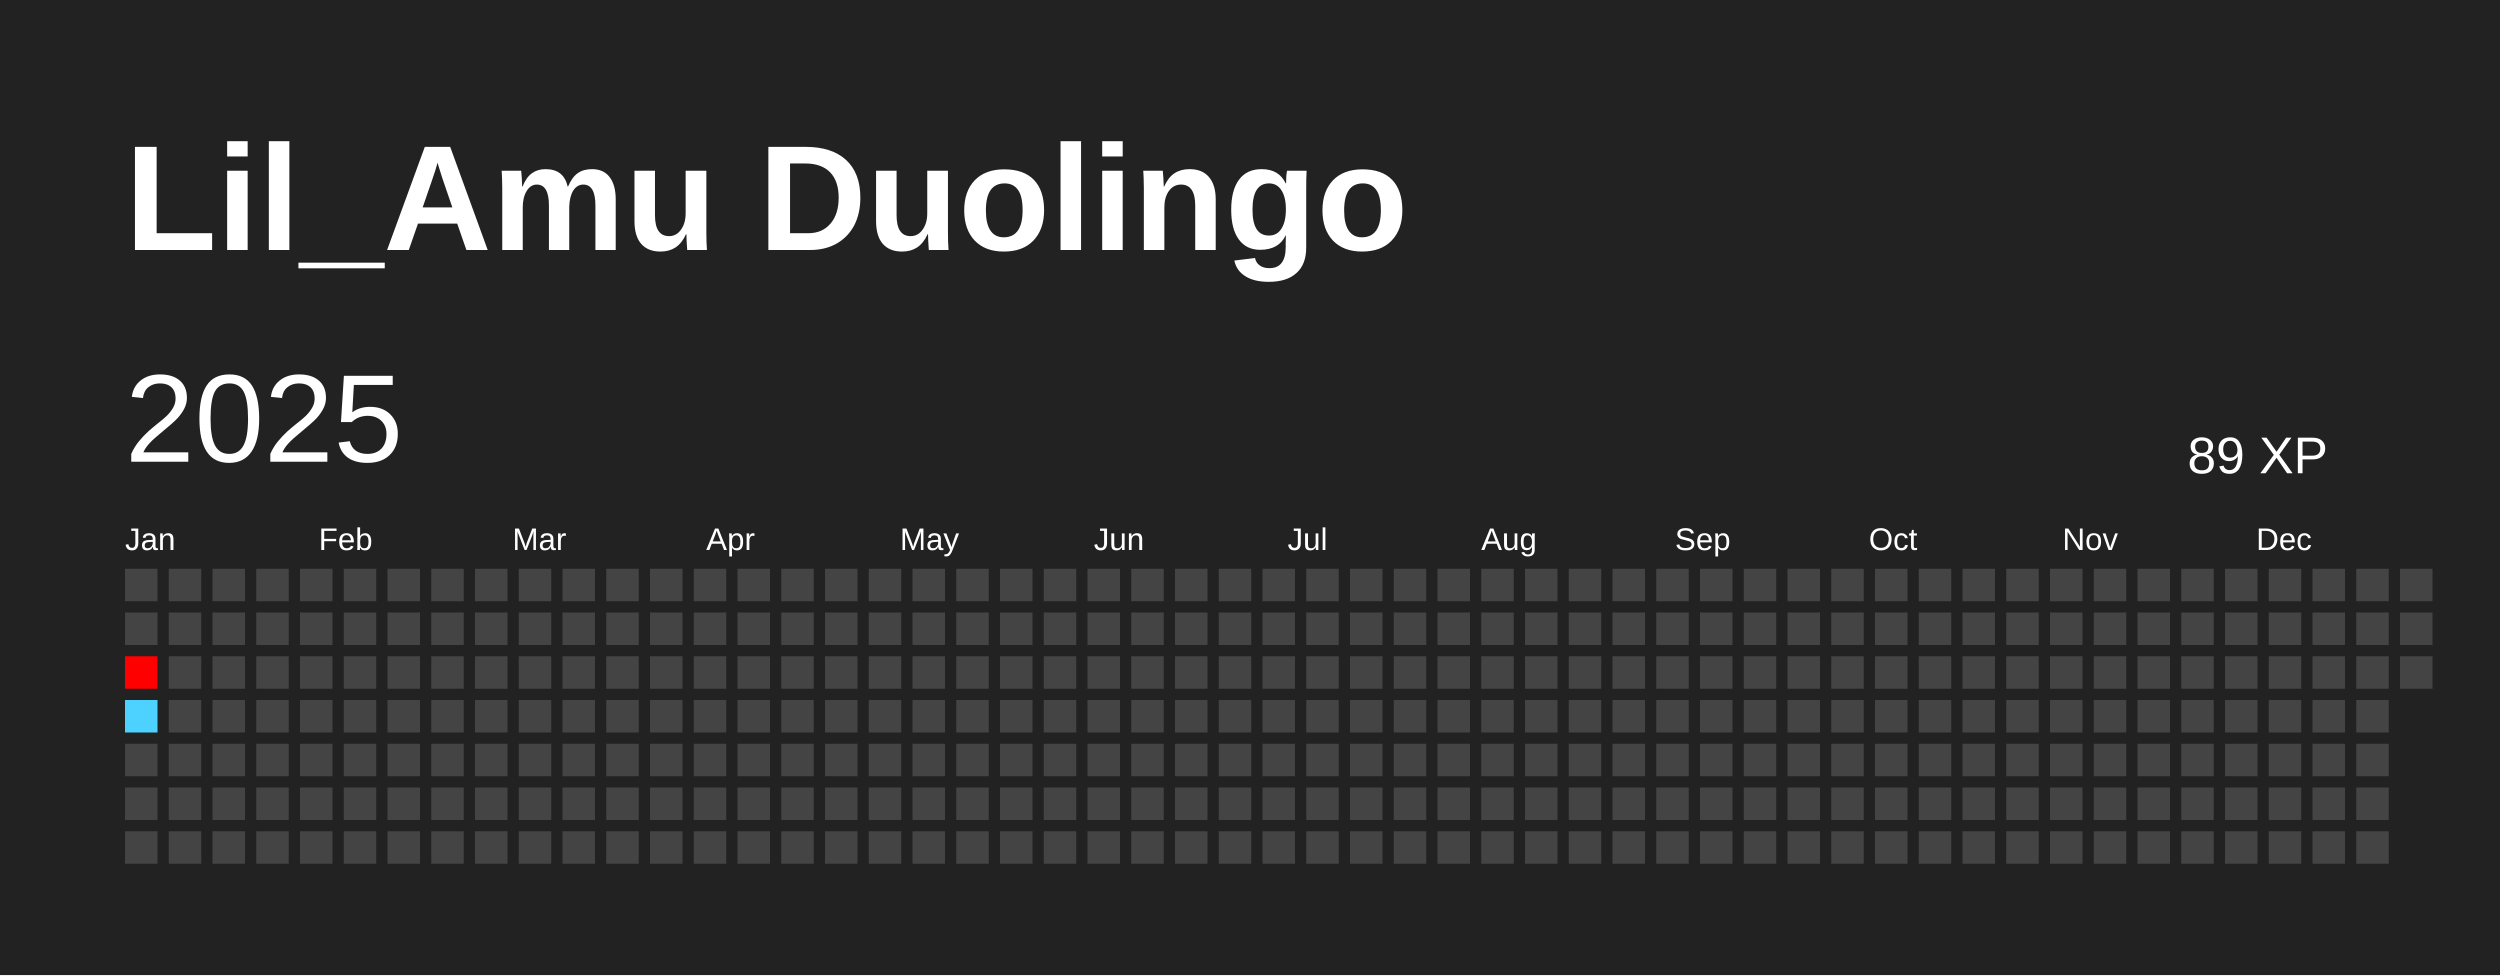
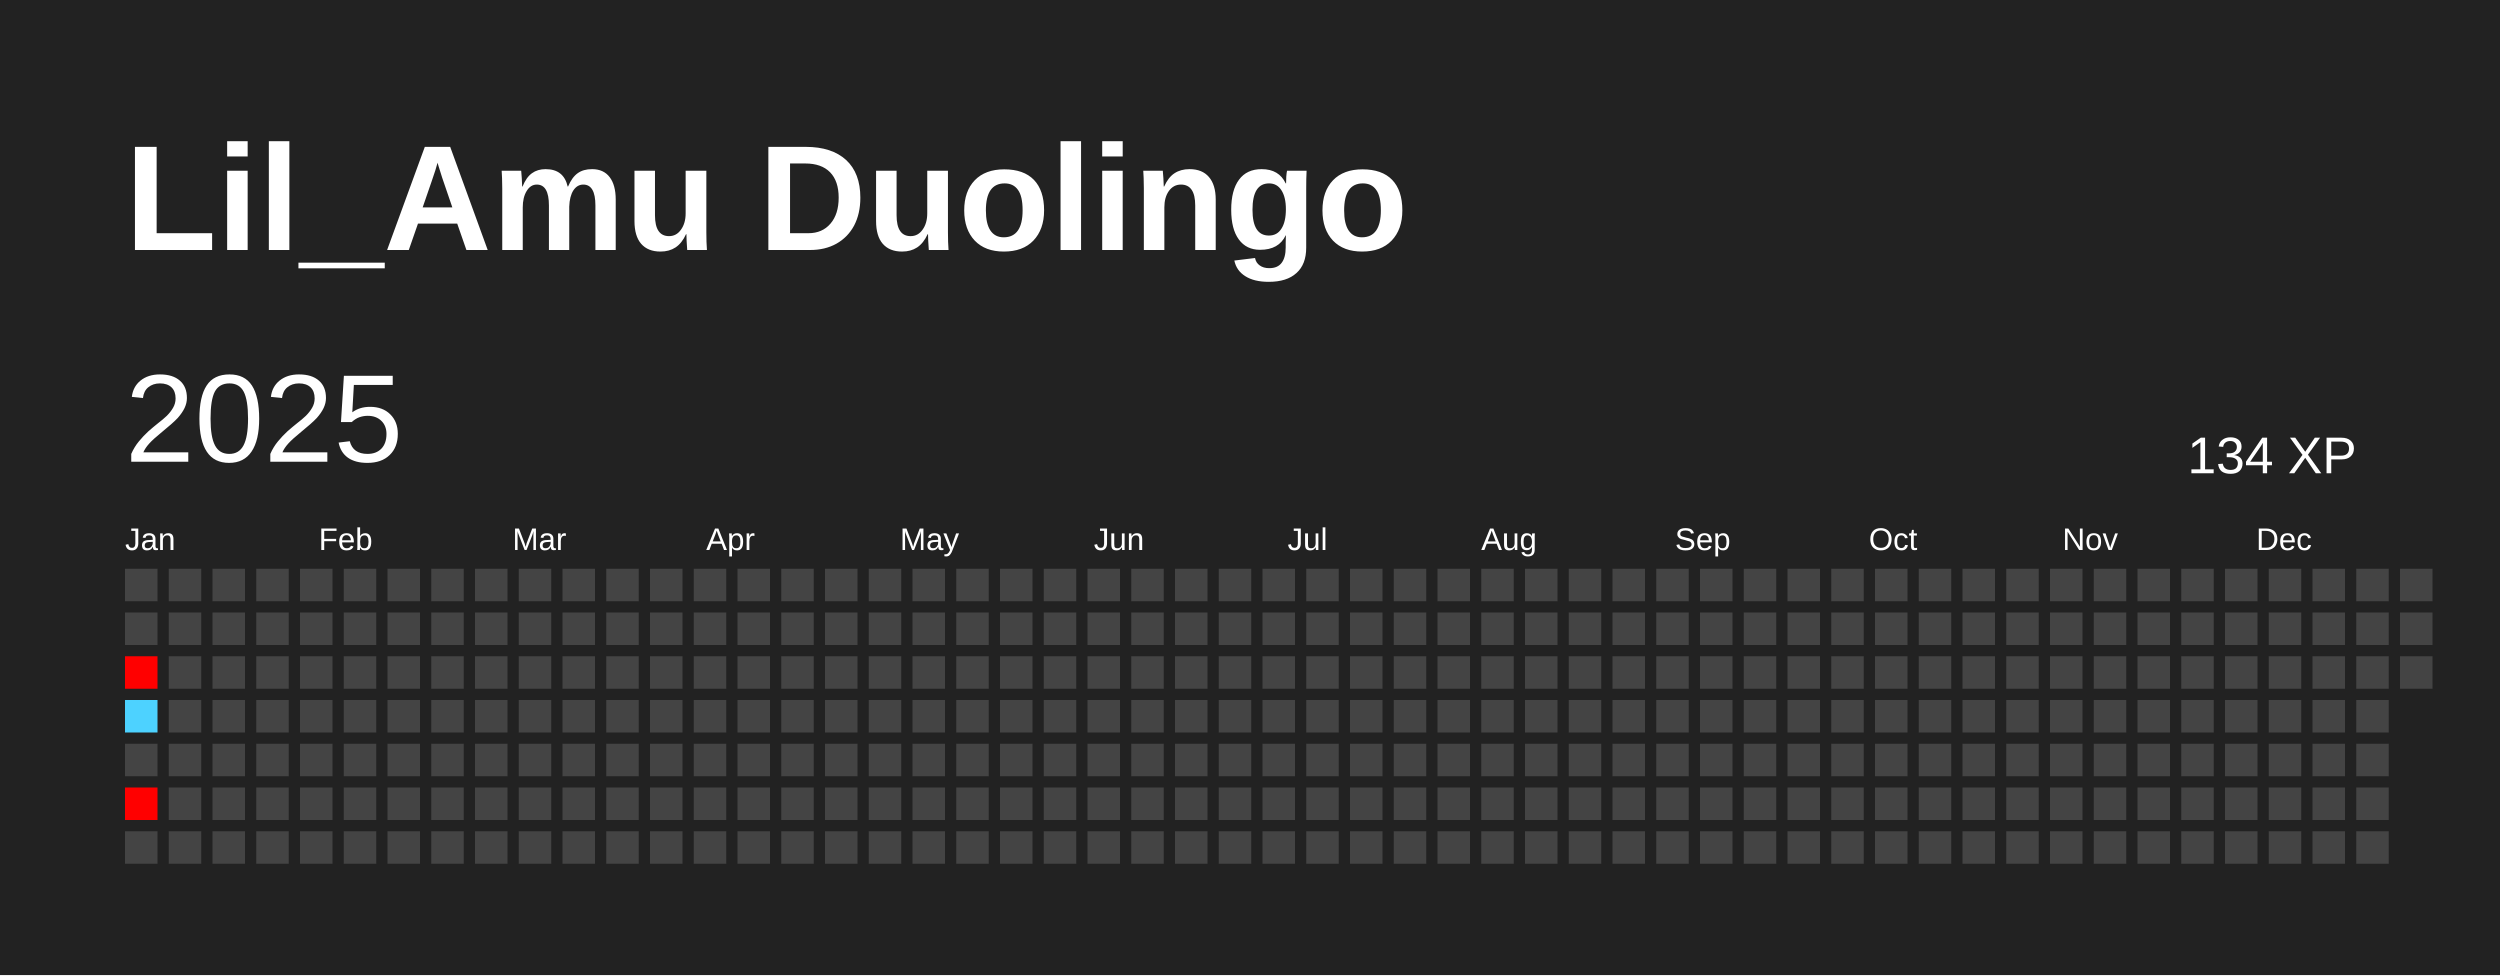
<svg xmlns="http://www.w3.org/2000/svg" baseProfile="full" height="78mm" version="1.1" viewBox="0,0,200,78" width="200mm">
  <defs />
  <rect fill="#222222" height="78" width="200" x="0" y="0" />
  <text fill="#FFFFFF" style="font-size:12px; font-family:Arial; font-weight:bold;" x="10" y="20">Lil_Amu Duolingo</text>
  <text dominant-baseline="hanging" fill="#FFFFFF" style="font-size:10.0px; font-family:Arial;" x="10" y="30">2025</text>
-   <text dominant-baseline="hanging" fill="#FFFFFF" style="font-size:4.125px; font-family:Arial;" x="175" y="35">89 XP</text>
+   <text dominant-baseline="hanging" fill="#FFFFFF" style="font-size:4.125px; font-family:Arial;" x="175" y="35">134 XP</text>
  <text fill="#FFFFFF" style="font-size:2.5px; font-family:Arial" x="10.0" y="44">Jan</text>
  <text fill="#FFFFFF" style="font-size:2.5px; font-family:Arial" x="25.5" y="44">Feb</text>
  <text fill="#FFFFFF" style="font-size:2.5px; font-family:Arial" x="41.0" y="44">Mar</text>
  <text fill="#FFFFFF" style="font-size:2.5px; font-family:Arial" x="56.5" y="44">Apr</text>
  <text fill="#FFFFFF" style="font-size:2.5px; font-family:Arial" x="72.0" y="44">May</text>
  <text fill="#FFFFFF" style="font-size:2.5px; font-family:Arial" x="87.5" y="44">Jun</text>
  <text fill="#FFFFFF" style="font-size:2.5px; font-family:Arial" x="103.0" y="44">Jul</text>
  <text fill="#FFFFFF" style="font-size:2.5px; font-family:Arial" x="118.5" y="44">Aug</text>
  <text fill="#FFFFFF" style="font-size:2.5px; font-family:Arial" x="134.0" y="44">Sep</text>
  <text fill="#FFFFFF" style="font-size:2.5px; font-family:Arial" x="149.5" y="44">Oct</text>
  <text fill="#FFFFFF" style="font-size:2.5px; font-family:Arial" x="165.0" y="44">Nov</text>
  <text fill="#FFFFFF" style="font-size:2.5px; font-family:Arial" x="180.5" y="44">Dec</text>
  <rect fill="#444444" height="2.6" width="2.6" x="10.0" y="45.5" />
  <rect fill="#444444" height="2.6" width="2.6" x="10.0" y="49.0" />
  <rect fill="#ff0000" height="2.6" width="2.6" x="10.0" y="52.5" />
  <rect fill="#4dd2ff" height="2.6" width="2.6" x="10.0" y="56.0" />
  <rect fill="#444444" height="2.6" width="2.6" x="10.0" y="59.5" />
-   <rect fill="#444444" height="2.6" width="2.6" x="10.0" y="63.0" />
+   <rect fill="#ff0000" height="2.6" width="2.6" x="10.0" y="63.0" />
  <rect fill="#444444" height="2.6" width="2.6" x="10.0" y="66.5" />
  <rect fill="#444444" height="2.6" width="2.6" x="13.5" y="45.5" />
  <rect fill="#444444" height="2.6" width="2.6" x="13.5" y="49.0" />
  <rect fill="#444444" height="2.6" width="2.6" x="13.5" y="52.5" />
  <rect fill="#444444" height="2.6" width="2.6" x="13.5" y="56.0" />
  <rect fill="#444444" height="2.6" width="2.6" x="13.5" y="59.5" />
  <rect fill="#444444" height="2.6" width="2.6" x="13.5" y="63.0" />
  <rect fill="#444444" height="2.6" width="2.6" x="13.5" y="66.5" />
  <rect fill="#444444" height="2.6" width="2.6" x="17.0" y="45.5" />
  <rect fill="#444444" height="2.6" width="2.6" x="17.0" y="49.0" />
  <rect fill="#444444" height="2.6" width="2.6" x="17.0" y="52.5" />
  <rect fill="#444444" height="2.6" width="2.6" x="17.0" y="56.0" />
  <rect fill="#444444" height="2.6" width="2.6" x="17.0" y="59.5" />
  <rect fill="#444444" height="2.6" width="2.6" x="17.0" y="63.0" />
  <rect fill="#444444" height="2.6" width="2.6" x="17.0" y="66.5" />
  <rect fill="#444444" height="2.6" width="2.6" x="20.5" y="45.5" />
  <rect fill="#444444" height="2.6" width="2.6" x="20.5" y="49.0" />
  <rect fill="#444444" height="2.6" width="2.6" x="20.5" y="52.5" />
  <rect fill="#444444" height="2.6" width="2.6" x="20.5" y="56.0" />
  <rect fill="#444444" height="2.6" width="2.6" x="20.5" y="59.5" />
  <rect fill="#444444" height="2.6" width="2.6" x="20.5" y="63.0" />
  <rect fill="#444444" height="2.6" width="2.6" x="20.5" y="66.5" />
  <rect fill="#444444" height="2.6" width="2.6" x="24.0" y="45.5" />
  <rect fill="#444444" height="2.6" width="2.6" x="24.0" y="49.0" />
  <rect fill="#444444" height="2.6" width="2.6" x="24.0" y="52.5" />
  <rect fill="#444444" height="2.6" width="2.6" x="24.0" y="56.0" />
  <rect fill="#444444" height="2.6" width="2.6" x="24.0" y="59.5" />
  <rect fill="#444444" height="2.6" width="2.6" x="24.0" y="63.0" />
  <rect fill="#444444" height="2.6" width="2.6" x="24.0" y="66.5" />
  <rect fill="#444444" height="2.6" width="2.6" x="27.5" y="45.5" />
  <rect fill="#444444" height="2.6" width="2.6" x="27.5" y="49.0" />
  <rect fill="#444444" height="2.6" width="2.6" x="27.5" y="52.5" />
  <rect fill="#444444" height="2.6" width="2.6" x="27.5" y="56.0" />
  <rect fill="#444444" height="2.6" width="2.6" x="27.5" y="59.5" />
  <rect fill="#444444" height="2.6" width="2.6" x="27.5" y="63.0" />
  <rect fill="#444444" height="2.6" width="2.6" x="27.5" y="66.5" />
  <rect fill="#444444" height="2.6" width="2.6" x="31.0" y="45.5" />
  <rect fill="#444444" height="2.6" width="2.6" x="31.0" y="49.0" />
  <rect fill="#444444" height="2.6" width="2.6" x="31.0" y="52.5" />
  <rect fill="#444444" height="2.6" width="2.6" x="31.0" y="56.0" />
  <rect fill="#444444" height="2.6" width="2.6" x="31.0" y="59.5" />
  <rect fill="#444444" height="2.6" width="2.6" x="31.0" y="63.0" />
  <rect fill="#444444" height="2.6" width="2.6" x="31.0" y="66.5" />
  <rect fill="#444444" height="2.6" width="2.6" x="34.5" y="45.5" />
  <rect fill="#444444" height="2.6" width="2.6" x="34.5" y="49.0" />
  <rect fill="#444444" height="2.6" width="2.6" x="34.5" y="52.5" />
  <rect fill="#444444" height="2.6" width="2.6" x="34.5" y="56.0" />
  <rect fill="#444444" height="2.6" width="2.6" x="34.5" y="59.5" />
  <rect fill="#444444" height="2.6" width="2.6" x="34.5" y="63.0" />
  <rect fill="#444444" height="2.6" width="2.6" x="34.5" y="66.5" />
  <rect fill="#444444" height="2.6" width="2.6" x="38.0" y="45.5" />
  <rect fill="#444444" height="2.6" width="2.6" x="38.0" y="49.0" />
  <rect fill="#444444" height="2.6" width="2.6" x="38.0" y="52.5" />
  <rect fill="#444444" height="2.6" width="2.6" x="38.0" y="56.0" />
  <rect fill="#444444" height="2.6" width="2.6" x="38.0" y="59.5" />
  <rect fill="#444444" height="2.6" width="2.6" x="38.0" y="63.0" />
  <rect fill="#444444" height="2.6" width="2.6" x="38.0" y="66.5" />
  <rect fill="#444444" height="2.6" width="2.6" x="41.5" y="45.5" />
  <rect fill="#444444" height="2.6" width="2.6" x="41.5" y="49.0" />
  <rect fill="#444444" height="2.6" width="2.6" x="41.5" y="52.5" />
  <rect fill="#444444" height="2.6" width="2.6" x="41.5" y="56.0" />
  <rect fill="#444444" height="2.6" width="2.6" x="41.5" y="59.5" />
  <rect fill="#444444" height="2.6" width="2.6" x="41.5" y="63.0" />
  <rect fill="#444444" height="2.6" width="2.6" x="41.5" y="66.5" />
  <rect fill="#444444" height="2.6" width="2.6" x="45.0" y="45.5" />
  <rect fill="#444444" height="2.6" width="2.6" x="45.0" y="49.0" />
  <rect fill="#444444" height="2.6" width="2.6" x="45.0" y="52.5" />
  <rect fill="#444444" height="2.6" width="2.6" x="45.0" y="56.0" />
  <rect fill="#444444" height="2.6" width="2.6" x="45.0" y="59.5" />
  <rect fill="#444444" height="2.6" width="2.6" x="45.0" y="63.0" />
  <rect fill="#444444" height="2.6" width="2.6" x="45.0" y="66.5" />
  <rect fill="#444444" height="2.6" width="2.6" x="48.5" y="45.5" />
  <rect fill="#444444" height="2.6" width="2.6" x="48.5" y="49.0" />
  <rect fill="#444444" height="2.6" width="2.6" x="48.5" y="52.5" />
  <rect fill="#444444" height="2.6" width="2.6" x="48.5" y="56.0" />
  <rect fill="#444444" height="2.6" width="2.6" x="48.5" y="59.5" />
  <rect fill="#444444" height="2.6" width="2.6" x="48.5" y="63.0" />
  <rect fill="#444444" height="2.6" width="2.6" x="48.5" y="66.5" />
  <rect fill="#444444" height="2.6" width="2.6" x="52.0" y="45.5" />
  <rect fill="#444444" height="2.6" width="2.6" x="52.0" y="49.0" />
  <rect fill="#444444" height="2.6" width="2.6" x="52.0" y="52.5" />
  <rect fill="#444444" height="2.6" width="2.6" x="52.0" y="56.0" />
  <rect fill="#444444" height="2.6" width="2.6" x="52.0" y="59.5" />
  <rect fill="#444444" height="2.6" width="2.6" x="52.0" y="63.0" />
  <rect fill="#444444" height="2.6" width="2.6" x="52.0" y="66.5" />
  <rect fill="#444444" height="2.6" width="2.6" x="55.5" y="45.5" />
  <rect fill="#444444" height="2.6" width="2.6" x="55.5" y="49.0" />
  <rect fill="#444444" height="2.6" width="2.6" x="55.5" y="52.5" />
  <rect fill="#444444" height="2.6" width="2.6" x="55.5" y="56.0" />
  <rect fill="#444444" height="2.6" width="2.6" x="55.5" y="59.5" />
  <rect fill="#444444" height="2.6" width="2.6" x="55.5" y="63.0" />
  <rect fill="#444444" height="2.6" width="2.6" x="55.5" y="66.5" />
  <rect fill="#444444" height="2.6" width="2.6" x="59.0" y="45.5" />
  <rect fill="#444444" height="2.6" width="2.6" x="59.0" y="49.0" />
  <rect fill="#444444" height="2.6" width="2.6" x="59.0" y="52.5" />
  <rect fill="#444444" height="2.6" width="2.6" x="59.0" y="56.0" />
  <rect fill="#444444" height="2.6" width="2.6" x="59.0" y="59.5" />
  <rect fill="#444444" height="2.6" width="2.6" x="59.0" y="63.0" />
  <rect fill="#444444" height="2.6" width="2.6" x="59.0" y="66.5" />
  <rect fill="#444444" height="2.6" width="2.6" x="62.5" y="45.5" />
  <rect fill="#444444" height="2.6" width="2.6" x="62.5" y="49.0" />
  <rect fill="#444444" height="2.6" width="2.6" x="62.5" y="52.5" />
  <rect fill="#444444" height="2.6" width="2.6" x="62.5" y="56.0" />
  <rect fill="#444444" height="2.6" width="2.6" x="62.5" y="59.5" />
  <rect fill="#444444" height="2.6" width="2.6" x="62.5" y="63.0" />
  <rect fill="#444444" height="2.6" width="2.6" x="62.5" y="66.5" />
  <rect fill="#444444" height="2.6" width="2.6" x="66.0" y="45.5" />
  <rect fill="#444444" height="2.6" width="2.6" x="66.0" y="49.0" />
  <rect fill="#444444" height="2.6" width="2.6" x="66.0" y="52.5" />
  <rect fill="#444444" height="2.6" width="2.6" x="66.0" y="56.0" />
  <rect fill="#444444" height="2.6" width="2.6" x="66.0" y="59.5" />
  <rect fill="#444444" height="2.6" width="2.6" x="66.0" y="63.0" />
  <rect fill="#444444" height="2.6" width="2.6" x="66.0" y="66.5" />
  <rect fill="#444444" height="2.6" width="2.6" x="69.5" y="45.5" />
  <rect fill="#444444" height="2.6" width="2.6" x="69.5" y="49.0" />
  <rect fill="#444444" height="2.6" width="2.6" x="69.5" y="52.5" />
  <rect fill="#444444" height="2.6" width="2.6" x="69.5" y="56.0" />
  <rect fill="#444444" height="2.6" width="2.6" x="69.5" y="59.5" />
  <rect fill="#444444" height="2.6" width="2.6" x="69.5" y="63.0" />
  <rect fill="#444444" height="2.6" width="2.6" x="69.5" y="66.5" />
  <rect fill="#444444" height="2.6" width="2.6" x="73.0" y="45.5" />
  <rect fill="#444444" height="2.6" width="2.6" x="73.0" y="49.0" />
  <rect fill="#444444" height="2.6" width="2.6" x="73.0" y="52.5" />
  <rect fill="#444444" height="2.6" width="2.6" x="73.0" y="56.0" />
  <rect fill="#444444" height="2.6" width="2.6" x="73.0" y="59.5" />
  <rect fill="#444444" height="2.6" width="2.6" x="73.0" y="63.0" />
  <rect fill="#444444" height="2.6" width="2.6" x="73.0" y="66.5" />
  <rect fill="#444444" height="2.6" width="2.6" x="76.5" y="45.5" />
  <rect fill="#444444" height="2.6" width="2.6" x="76.5" y="49.0" />
  <rect fill="#444444" height="2.6" width="2.6" x="76.5" y="52.5" />
  <rect fill="#444444" height="2.6" width="2.6" x="76.5" y="56.0" />
  <rect fill="#444444" height="2.6" width="2.6" x="76.5" y="59.5" />
  <rect fill="#444444" height="2.6" width="2.6" x="76.5" y="63.0" />
  <rect fill="#444444" height="2.6" width="2.6" x="76.5" y="66.5" />
  <rect fill="#444444" height="2.6" width="2.6" x="80.0" y="45.5" />
  <rect fill="#444444" height="2.6" width="2.6" x="80.0" y="49.0" />
  <rect fill="#444444" height="2.6" width="2.6" x="80.0" y="52.5" />
  <rect fill="#444444" height="2.6" width="2.6" x="80.0" y="56.0" />
  <rect fill="#444444" height="2.6" width="2.6" x="80.0" y="59.5" />
  <rect fill="#444444" height="2.6" width="2.6" x="80.0" y="63.0" />
  <rect fill="#444444" height="2.6" width="2.6" x="80.0" y="66.5" />
  <rect fill="#444444" height="2.6" width="2.6" x="83.5" y="45.5" />
  <rect fill="#444444" height="2.6" width="2.6" x="83.5" y="49.0" />
  <rect fill="#444444" height="2.6" width="2.6" x="83.5" y="52.5" />
  <rect fill="#444444" height="2.6" width="2.6" x="83.5" y="56.0" />
  <rect fill="#444444" height="2.6" width="2.6" x="83.5" y="59.5" />
  <rect fill="#444444" height="2.6" width="2.6" x="83.5" y="63.0" />
  <rect fill="#444444" height="2.6" width="2.6" x="83.5" y="66.5" />
  <rect fill="#444444" height="2.6" width="2.6" x="87.0" y="45.5" />
  <rect fill="#444444" height="2.6" width="2.6" x="87.0" y="49.0" />
  <rect fill="#444444" height="2.6" width="2.6" x="87.0" y="52.5" />
  <rect fill="#444444" height="2.6" width="2.6" x="87.0" y="56.0" />
  <rect fill="#444444" height="2.6" width="2.6" x="87.0" y="59.5" />
  <rect fill="#444444" height="2.6" width="2.6" x="87.0" y="63.0" />
  <rect fill="#444444" height="2.6" width="2.6" x="87.0" y="66.5" />
  <rect fill="#444444" height="2.6" width="2.6" x="90.5" y="45.5" />
  <rect fill="#444444" height="2.6" width="2.6" x="90.5" y="49.0" />
  <rect fill="#444444" height="2.6" width="2.6" x="90.5" y="52.5" />
  <rect fill="#444444" height="2.6" width="2.6" x="90.5" y="56.0" />
  <rect fill="#444444" height="2.6" width="2.6" x="90.5" y="59.5" />
  <rect fill="#444444" height="2.6" width="2.6" x="90.5" y="63.0" />
  <rect fill="#444444" height="2.6" width="2.6" x="90.5" y="66.5" />
  <rect fill="#444444" height="2.6" width="2.6" x="94.0" y="45.5" />
  <rect fill="#444444" height="2.6" width="2.6" x="94.0" y="49.0" />
  <rect fill="#444444" height="2.6" width="2.6" x="94.0" y="52.5" />
  <rect fill="#444444" height="2.6" width="2.6" x="94.0" y="56.0" />
  <rect fill="#444444" height="2.6" width="2.6" x="94.0" y="59.5" />
  <rect fill="#444444" height="2.6" width="2.6" x="94.0" y="63.0" />
  <rect fill="#444444" height="2.6" width="2.6" x="94.0" y="66.5" />
  <rect fill="#444444" height="2.6" width="2.6" x="97.5" y="45.5" />
  <rect fill="#444444" height="2.6" width="2.6" x="97.5" y="49.0" />
  <rect fill="#444444" height="2.6" width="2.6" x="97.5" y="52.5" />
  <rect fill="#444444" height="2.6" width="2.6" x="97.5" y="56.0" />
  <rect fill="#444444" height="2.6" width="2.6" x="97.5" y="59.5" />
  <rect fill="#444444" height="2.6" width="2.6" x="97.5" y="63.0" />
  <rect fill="#444444" height="2.6" width="2.6" x="97.5" y="66.5" />
  <rect fill="#444444" height="2.6" width="2.6" x="101.0" y="45.5" />
  <rect fill="#444444" height="2.6" width="2.6" x="101.0" y="49.0" />
  <rect fill="#444444" height="2.6" width="2.6" x="101.0" y="52.5" />
  <rect fill="#444444" height="2.6" width="2.6" x="101.0" y="56.0" />
  <rect fill="#444444" height="2.6" width="2.6" x="101.0" y="59.5" />
  <rect fill="#444444" height="2.6" width="2.6" x="101.0" y="63.0" />
  <rect fill="#444444" height="2.6" width="2.6" x="101.0" y="66.5" />
  <rect fill="#444444" height="2.6" width="2.6" x="104.5" y="45.5" />
  <rect fill="#444444" height="2.6" width="2.6" x="104.5" y="49.0" />
  <rect fill="#444444" height="2.6" width="2.6" x="104.5" y="52.5" />
  <rect fill="#444444" height="2.6" width="2.6" x="104.5" y="56.0" />
  <rect fill="#444444" height="2.6" width="2.6" x="104.5" y="59.5" />
  <rect fill="#444444" height="2.6" width="2.6" x="104.5" y="63.0" />
  <rect fill="#444444" height="2.6" width="2.6" x="104.5" y="66.5" />
  <rect fill="#444444" height="2.6" width="2.6" x="108.0" y="45.5" />
  <rect fill="#444444" height="2.6" width="2.6" x="108.0" y="49.0" />
  <rect fill="#444444" height="2.6" width="2.6" x="108.0" y="52.5" />
  <rect fill="#444444" height="2.6" width="2.6" x="108.0" y="56.0" />
  <rect fill="#444444" height="2.6" width="2.6" x="108.0" y="59.5" />
  <rect fill="#444444" height="2.6" width="2.6" x="108.0" y="63.0" />
  <rect fill="#444444" height="2.6" width="2.6" x="108.0" y="66.5" />
  <rect fill="#444444" height="2.6" width="2.6" x="111.5" y="45.5" />
  <rect fill="#444444" height="2.6" width="2.6" x="111.5" y="49.0" />
  <rect fill="#444444" height="2.6" width="2.6" x="111.5" y="52.5" />
  <rect fill="#444444" height="2.6" width="2.6" x="111.5" y="56.0" />
  <rect fill="#444444" height="2.6" width="2.6" x="111.5" y="59.5" />
  <rect fill="#444444" height="2.6" width="2.6" x="111.5" y="63.0" />
  <rect fill="#444444" height="2.6" width="2.6" x="111.5" y="66.5" />
  <rect fill="#444444" height="2.6" width="2.6" x="115.0" y="45.5" />
  <rect fill="#444444" height="2.6" width="2.6" x="115.0" y="49.0" />
  <rect fill="#444444" height="2.6" width="2.6" x="115.0" y="52.5" />
  <rect fill="#444444" height="2.6" width="2.6" x="115.0" y="56.0" />
  <rect fill="#444444" height="2.6" width="2.6" x="115.0" y="59.5" />
  <rect fill="#444444" height="2.6" width="2.6" x="115.0" y="63.0" />
  <rect fill="#444444" height="2.6" width="2.6" x="115.0" y="66.5" />
  <rect fill="#444444" height="2.6" width="2.6" x="118.5" y="45.5" />
  <rect fill="#444444" height="2.6" width="2.6" x="118.5" y="49.0" />
  <rect fill="#444444" height="2.6" width="2.6" x="118.5" y="52.5" />
  <rect fill="#444444" height="2.6" width="2.6" x="118.5" y="56.0" />
  <rect fill="#444444" height="2.6" width="2.6" x="118.5" y="59.5" />
  <rect fill="#444444" height="2.6" width="2.6" x="118.5" y="63.0" />
  <rect fill="#444444" height="2.6" width="2.6" x="118.5" y="66.5" />
  <rect fill="#444444" height="2.6" width="2.6" x="122.0" y="45.5" />
  <rect fill="#444444" height="2.6" width="2.6" x="122.0" y="49.0" />
  <rect fill="#444444" height="2.6" width="2.6" x="122.0" y="52.5" />
  <rect fill="#444444" height="2.6" width="2.6" x="122.0" y="56.0" />
  <rect fill="#444444" height="2.6" width="2.6" x="122.0" y="59.5" />
  <rect fill="#444444" height="2.6" width="2.6" x="122.0" y="63.0" />
  <rect fill="#444444" height="2.6" width="2.6" x="122.0" y="66.5" />
  <rect fill="#444444" height="2.6" width="2.6" x="125.5" y="45.5" />
  <rect fill="#444444" height="2.6" width="2.6" x="125.5" y="49.0" />
  <rect fill="#444444" height="2.6" width="2.6" x="125.5" y="52.5" />
  <rect fill="#444444" height="2.6" width="2.6" x="125.5" y="56.0" />
  <rect fill="#444444" height="2.6" width="2.6" x="125.5" y="59.5" />
  <rect fill="#444444" height="2.6" width="2.6" x="125.5" y="63.0" />
  <rect fill="#444444" height="2.6" width="2.6" x="125.5" y="66.5" />
  <rect fill="#444444" height="2.6" width="2.6" x="129.0" y="45.5" />
  <rect fill="#444444" height="2.6" width="2.6" x="129.0" y="49.0" />
  <rect fill="#444444" height="2.6" width="2.6" x="129.0" y="52.5" />
  <rect fill="#444444" height="2.6" width="2.6" x="129.0" y="56.0" />
  <rect fill="#444444" height="2.6" width="2.6" x="129.0" y="59.5" />
  <rect fill="#444444" height="2.6" width="2.6" x="129.0" y="63.0" />
  <rect fill="#444444" height="2.6" width="2.6" x="129.0" y="66.5" />
  <rect fill="#444444" height="2.6" width="2.6" x="132.5" y="45.5" />
  <rect fill="#444444" height="2.6" width="2.6" x="132.5" y="49.0" />
  <rect fill="#444444" height="2.6" width="2.6" x="132.5" y="52.5" />
  <rect fill="#444444" height="2.6" width="2.6" x="132.5" y="56.0" />
  <rect fill="#444444" height="2.6" width="2.6" x="132.5" y="59.5" />
  <rect fill="#444444" height="2.6" width="2.6" x="132.5" y="63.0" />
  <rect fill="#444444" height="2.6" width="2.6" x="132.5" y="66.5" />
  <rect fill="#444444" height="2.6" width="2.6" x="136.0" y="45.5" />
  <rect fill="#444444" height="2.6" width="2.6" x="136.0" y="49.0" />
  <rect fill="#444444" height="2.6" width="2.6" x="136.0" y="52.5" />
  <rect fill="#444444" height="2.6" width="2.6" x="136.0" y="56.0" />
  <rect fill="#444444" height="2.6" width="2.6" x="136.0" y="59.5" />
  <rect fill="#444444" height="2.6" width="2.6" x="136.0" y="63.0" />
  <rect fill="#444444" height="2.6" width="2.6" x="136.0" y="66.5" />
  <rect fill="#444444" height="2.6" width="2.6" x="139.5" y="45.5" />
  <rect fill="#444444" height="2.6" width="2.6" x="139.5" y="49.0" />
  <rect fill="#444444" height="2.6" width="2.6" x="139.5" y="52.5" />
  <rect fill="#444444" height="2.6" width="2.6" x="139.5" y="56.0" />
  <rect fill="#444444" height="2.6" width="2.6" x="139.5" y="59.5" />
  <rect fill="#444444" height="2.6" width="2.6" x="139.5" y="63.0" />
  <rect fill="#444444" height="2.6" width="2.6" x="139.5" y="66.5" />
  <rect fill="#444444" height="2.6" width="2.6" x="143.0" y="45.5" />
  <rect fill="#444444" height="2.6" width="2.6" x="143.0" y="49.0" />
  <rect fill="#444444" height="2.6" width="2.6" x="143.0" y="52.5" />
  <rect fill="#444444" height="2.6" width="2.6" x="143.0" y="56.0" />
  <rect fill="#444444" height="2.6" width="2.6" x="143.0" y="59.5" />
  <rect fill="#444444" height="2.6" width="2.6" x="143.0" y="63.0" />
  <rect fill="#444444" height="2.6" width="2.6" x="143.0" y="66.5" />
  <rect fill="#444444" height="2.6" width="2.6" x="146.5" y="45.5" />
  <rect fill="#444444" height="2.6" width="2.6" x="146.5" y="49.0" />
  <rect fill="#444444" height="2.6" width="2.6" x="146.5" y="52.5" />
  <rect fill="#444444" height="2.6" width="2.6" x="146.5" y="56.0" />
  <rect fill="#444444" height="2.6" width="2.6" x="146.5" y="59.5" />
  <rect fill="#444444" height="2.6" width="2.6" x="146.5" y="63.0" />
  <rect fill="#444444" height="2.6" width="2.6" x="146.5" y="66.5" />
  <rect fill="#444444" height="2.6" width="2.6" x="150.0" y="45.5" />
  <rect fill="#444444" height="2.6" width="2.6" x="150.0" y="49.0" />
  <rect fill="#444444" height="2.6" width="2.6" x="150.0" y="52.5" />
  <rect fill="#444444" height="2.6" width="2.6" x="150.0" y="56.0" />
  <rect fill="#444444" height="2.6" width="2.6" x="150.0" y="59.5" />
  <rect fill="#444444" height="2.6" width="2.6" x="150.0" y="63.0" />
  <rect fill="#444444" height="2.6" width="2.6" x="150.0" y="66.5" />
  <rect fill="#444444" height="2.6" width="2.6" x="153.5" y="45.5" />
  <rect fill="#444444" height="2.6" width="2.6" x="153.5" y="49.0" />
  <rect fill="#444444" height="2.6" width="2.6" x="153.5" y="52.5" />
  <rect fill="#444444" height="2.6" width="2.6" x="153.5" y="56.0" />
  <rect fill="#444444" height="2.6" width="2.6" x="153.5" y="59.5" />
  <rect fill="#444444" height="2.6" width="2.6" x="153.5" y="63.0" />
  <rect fill="#444444" height="2.6" width="2.6" x="153.5" y="66.5" />
  <rect fill="#444444" height="2.6" width="2.6" x="157.0" y="45.5" />
  <rect fill="#444444" height="2.6" width="2.6" x="157.0" y="49.0" />
  <rect fill="#444444" height="2.6" width="2.6" x="157.0" y="52.5" />
  <rect fill="#444444" height="2.6" width="2.6" x="157.0" y="56.0" />
  <rect fill="#444444" height="2.6" width="2.6" x="157.0" y="59.5" />
  <rect fill="#444444" height="2.6" width="2.6" x="157.0" y="63.0" />
  <rect fill="#444444" height="2.6" width="2.6" x="157.0" y="66.5" />
  <rect fill="#444444" height="2.6" width="2.6" x="160.5" y="45.5" />
  <rect fill="#444444" height="2.6" width="2.6" x="160.5" y="49.0" />
  <rect fill="#444444" height="2.6" width="2.6" x="160.5" y="52.5" />
  <rect fill="#444444" height="2.6" width="2.6" x="160.5" y="56.0" />
  <rect fill="#444444" height="2.6" width="2.6" x="160.5" y="59.5" />
  <rect fill="#444444" height="2.6" width="2.6" x="160.5" y="63.0" />
  <rect fill="#444444" height="2.6" width="2.6" x="160.5" y="66.5" />
  <rect fill="#444444" height="2.6" width="2.6" x="164.0" y="45.5" />
  <rect fill="#444444" height="2.6" width="2.6" x="164.0" y="49.0" />
  <rect fill="#444444" height="2.6" width="2.6" x="164.0" y="52.5" />
  <rect fill="#444444" height="2.6" width="2.6" x="164.0" y="56.0" />
  <rect fill="#444444" height="2.6" width="2.6" x="164.0" y="59.5" />
  <rect fill="#444444" height="2.6" width="2.6" x="164.0" y="63.0" />
  <rect fill="#444444" height="2.6" width="2.6" x="164.0" y="66.5" />
  <rect fill="#444444" height="2.6" width="2.6" x="167.5" y="45.5" />
  <rect fill="#444444" height="2.6" width="2.6" x="167.5" y="49.0" />
  <rect fill="#444444" height="2.6" width="2.6" x="167.5" y="52.5" />
  <rect fill="#444444" height="2.6" width="2.6" x="167.5" y="56.0" />
  <rect fill="#444444" height="2.6" width="2.6" x="167.5" y="59.5" />
  <rect fill="#444444" height="2.6" width="2.6" x="167.5" y="63.0" />
  <rect fill="#444444" height="2.6" width="2.6" x="167.5" y="66.5" />
  <rect fill="#444444" height="2.6" width="2.6" x="171.0" y="45.5" />
  <rect fill="#444444" height="2.6" width="2.6" x="171.0" y="49.0" />
  <rect fill="#444444" height="2.6" width="2.6" x="171.0" y="52.5" />
  <rect fill="#444444" height="2.6" width="2.6" x="171.0" y="56.0" />
  <rect fill="#444444" height="2.6" width="2.6" x="171.0" y="59.5" />
  <rect fill="#444444" height="2.6" width="2.6" x="171.0" y="63.0" />
  <rect fill="#444444" height="2.6" width="2.6" x="171.0" y="66.5" />
  <rect fill="#444444" height="2.6" width="2.6" x="174.5" y="45.5" />
  <rect fill="#444444" height="2.6" width="2.6" x="174.5" y="49.0" />
  <rect fill="#444444" height="2.6" width="2.6" x="174.5" y="52.5" />
  <rect fill="#444444" height="2.6" width="2.6" x="174.5" y="56.0" />
  <rect fill="#444444" height="2.6" width="2.6" x="174.5" y="59.5" />
  <rect fill="#444444" height="2.6" width="2.6" x="174.5" y="63.0" />
  <rect fill="#444444" height="2.6" width="2.6" x="174.5" y="66.5" />
  <rect fill="#444444" height="2.6" width="2.6" x="178.0" y="45.5" />
  <rect fill="#444444" height="2.6" width="2.6" x="178.0" y="49.0" />
  <rect fill="#444444" height="2.6" width="2.6" x="178.0" y="52.5" />
  <rect fill="#444444" height="2.6" width="2.6" x="178.0" y="56.0" />
  <rect fill="#444444" height="2.6" width="2.6" x="178.0" y="59.5" />
  <rect fill="#444444" height="2.6" width="2.6" x="178.0" y="63.0" />
  <rect fill="#444444" height="2.6" width="2.6" x="178.0" y="66.5" />
  <rect fill="#444444" height="2.6" width="2.6" x="181.5" y="45.5" />
  <rect fill="#444444" height="2.6" width="2.6" x="181.5" y="49.0" />
  <rect fill="#444444" height="2.6" width="2.6" x="181.5" y="52.5" />
  <rect fill="#444444" height="2.6" width="2.6" x="181.5" y="56.0" />
  <rect fill="#444444" height="2.6" width="2.6" x="181.5" y="59.5" />
  <rect fill="#444444" height="2.6" width="2.6" x="181.5" y="63.0" />
  <rect fill="#444444" height="2.6" width="2.6" x="181.5" y="66.5" />
  <rect fill="#444444" height="2.6" width="2.6" x="185.0" y="45.5" />
  <rect fill="#444444" height="2.6" width="2.6" x="185.0" y="49.0" />
  <rect fill="#444444" height="2.6" width="2.6" x="185.0" y="52.5" />
  <rect fill="#444444" height="2.6" width="2.6" x="185.0" y="56.0" />
  <rect fill="#444444" height="2.6" width="2.6" x="185.0" y="59.5" />
  <rect fill="#444444" height="2.6" width="2.6" x="185.0" y="63.0" />
  <rect fill="#444444" height="2.6" width="2.6" x="185.0" y="66.5" />
  <rect fill="#444444" height="2.6" width="2.6" x="188.5" y="45.5" />
  <rect fill="#444444" height="2.6" width="2.6" x="188.5" y="49.0" />
  <rect fill="#444444" height="2.6" width="2.6" x="188.5" y="52.5" />
  <rect fill="#444444" height="2.6" width="2.6" x="188.5" y="56.0" />
  <rect fill="#444444" height="2.6" width="2.6" x="188.5" y="59.5" />
  <rect fill="#444444" height="2.6" width="2.6" x="188.5" y="63.0" />
  <rect fill="#444444" height="2.6" width="2.6" x="188.5" y="66.5" />
  <rect fill="#444444" height="2.6" width="2.6" x="192.0" y="45.5" />
  <rect fill="#444444" height="2.6" width="2.6" x="192.0" y="49.0" />
  <rect fill="#444444" height="2.6" width="2.6" x="192.0" y="52.5" />
</svg>
